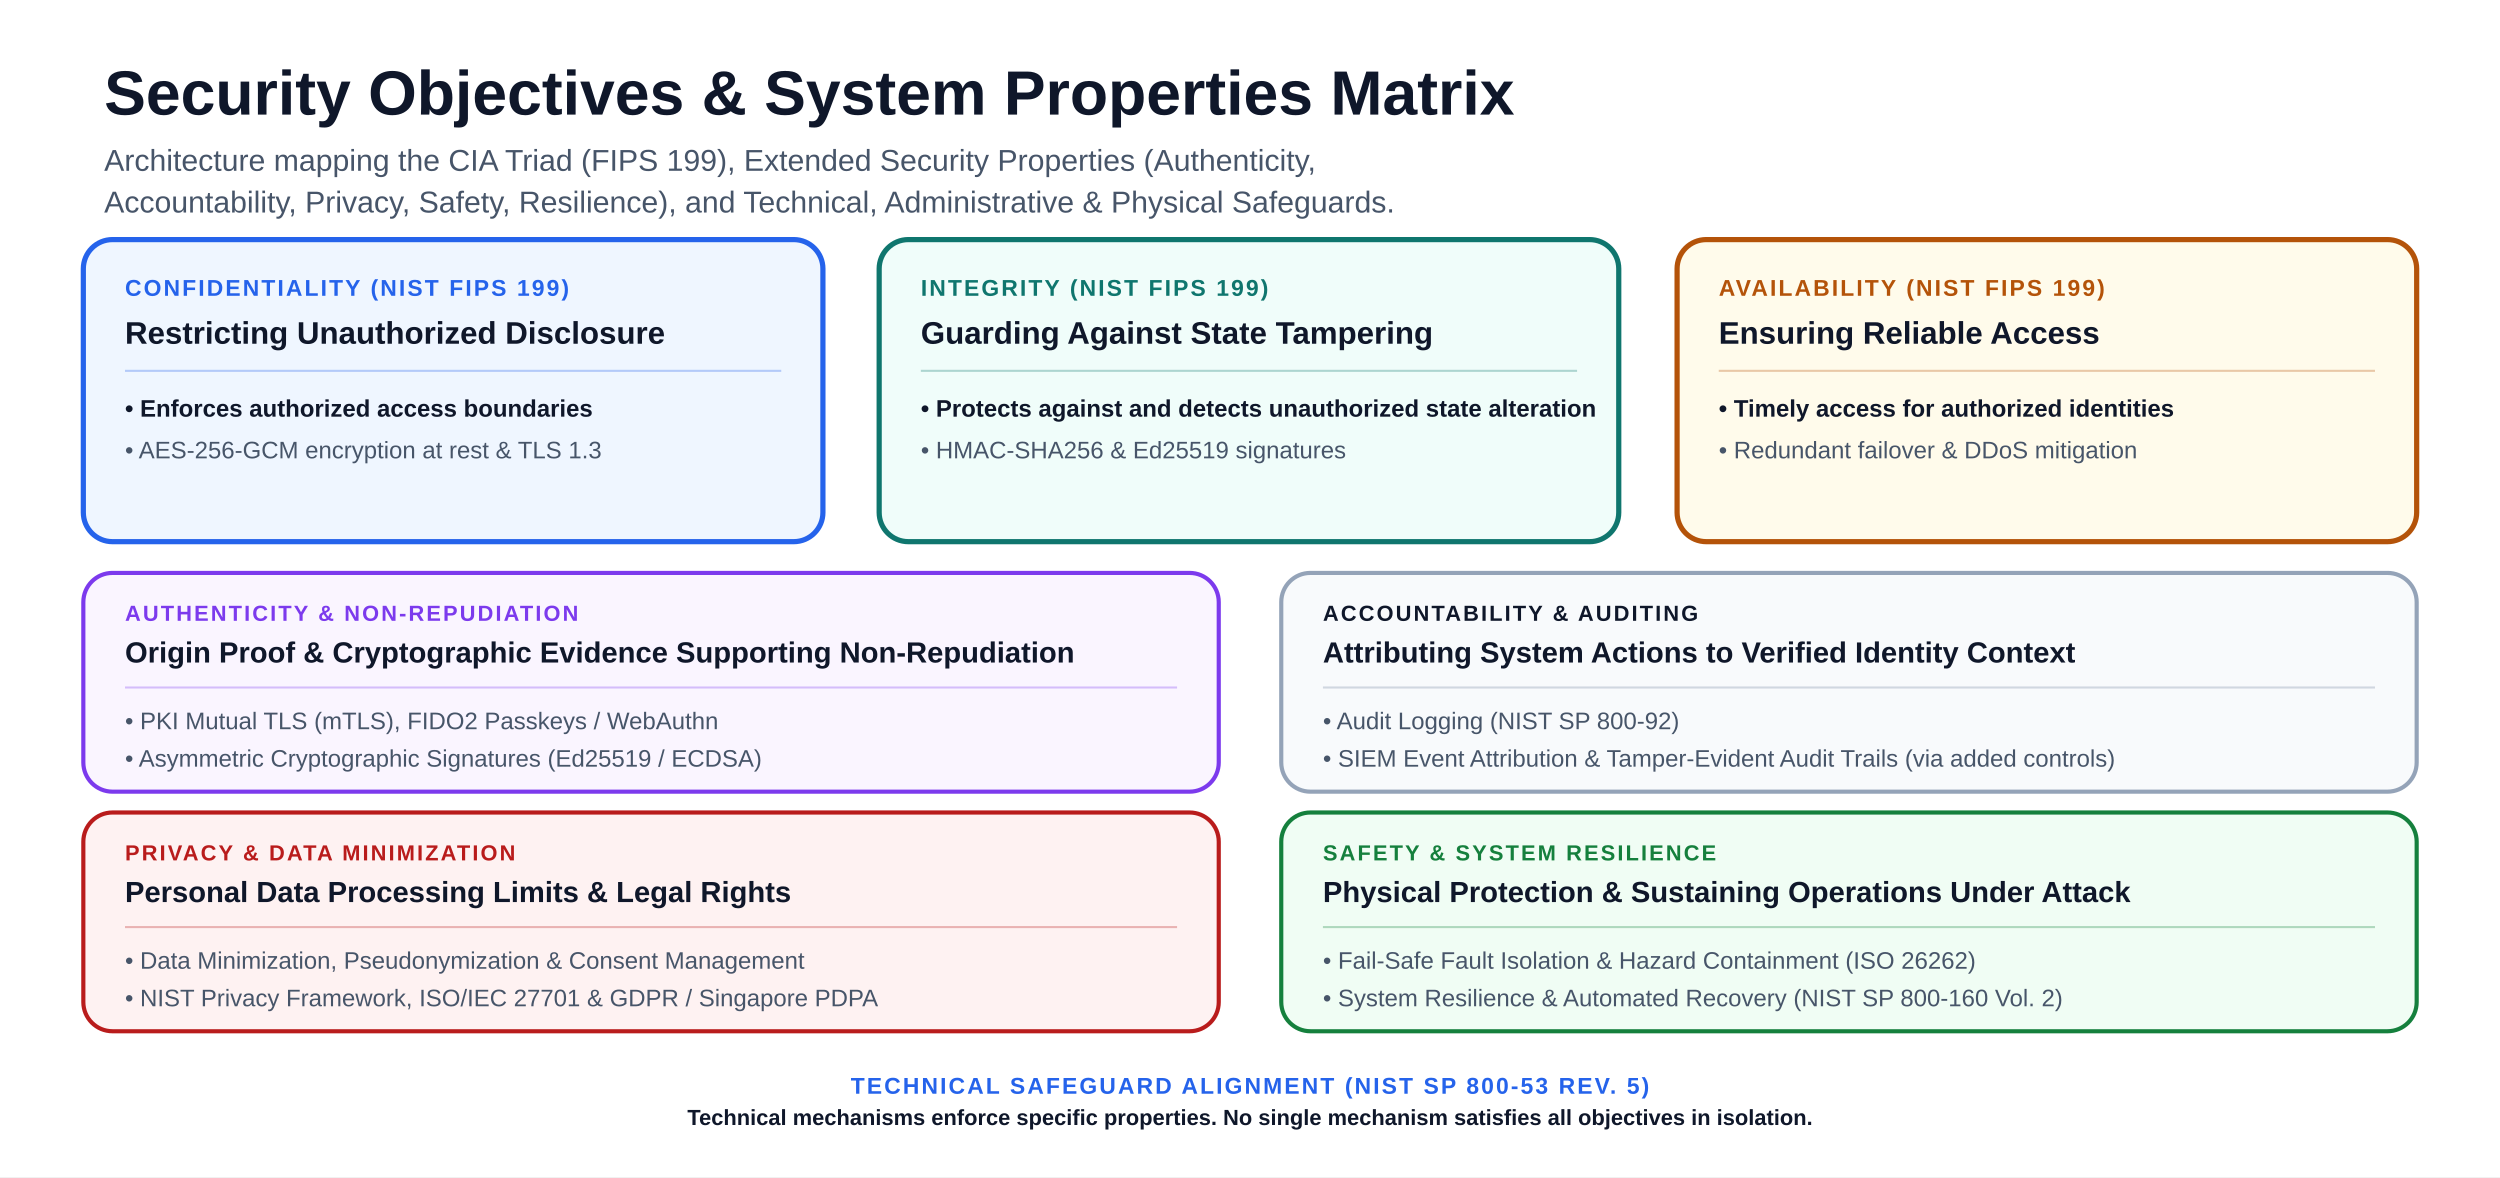
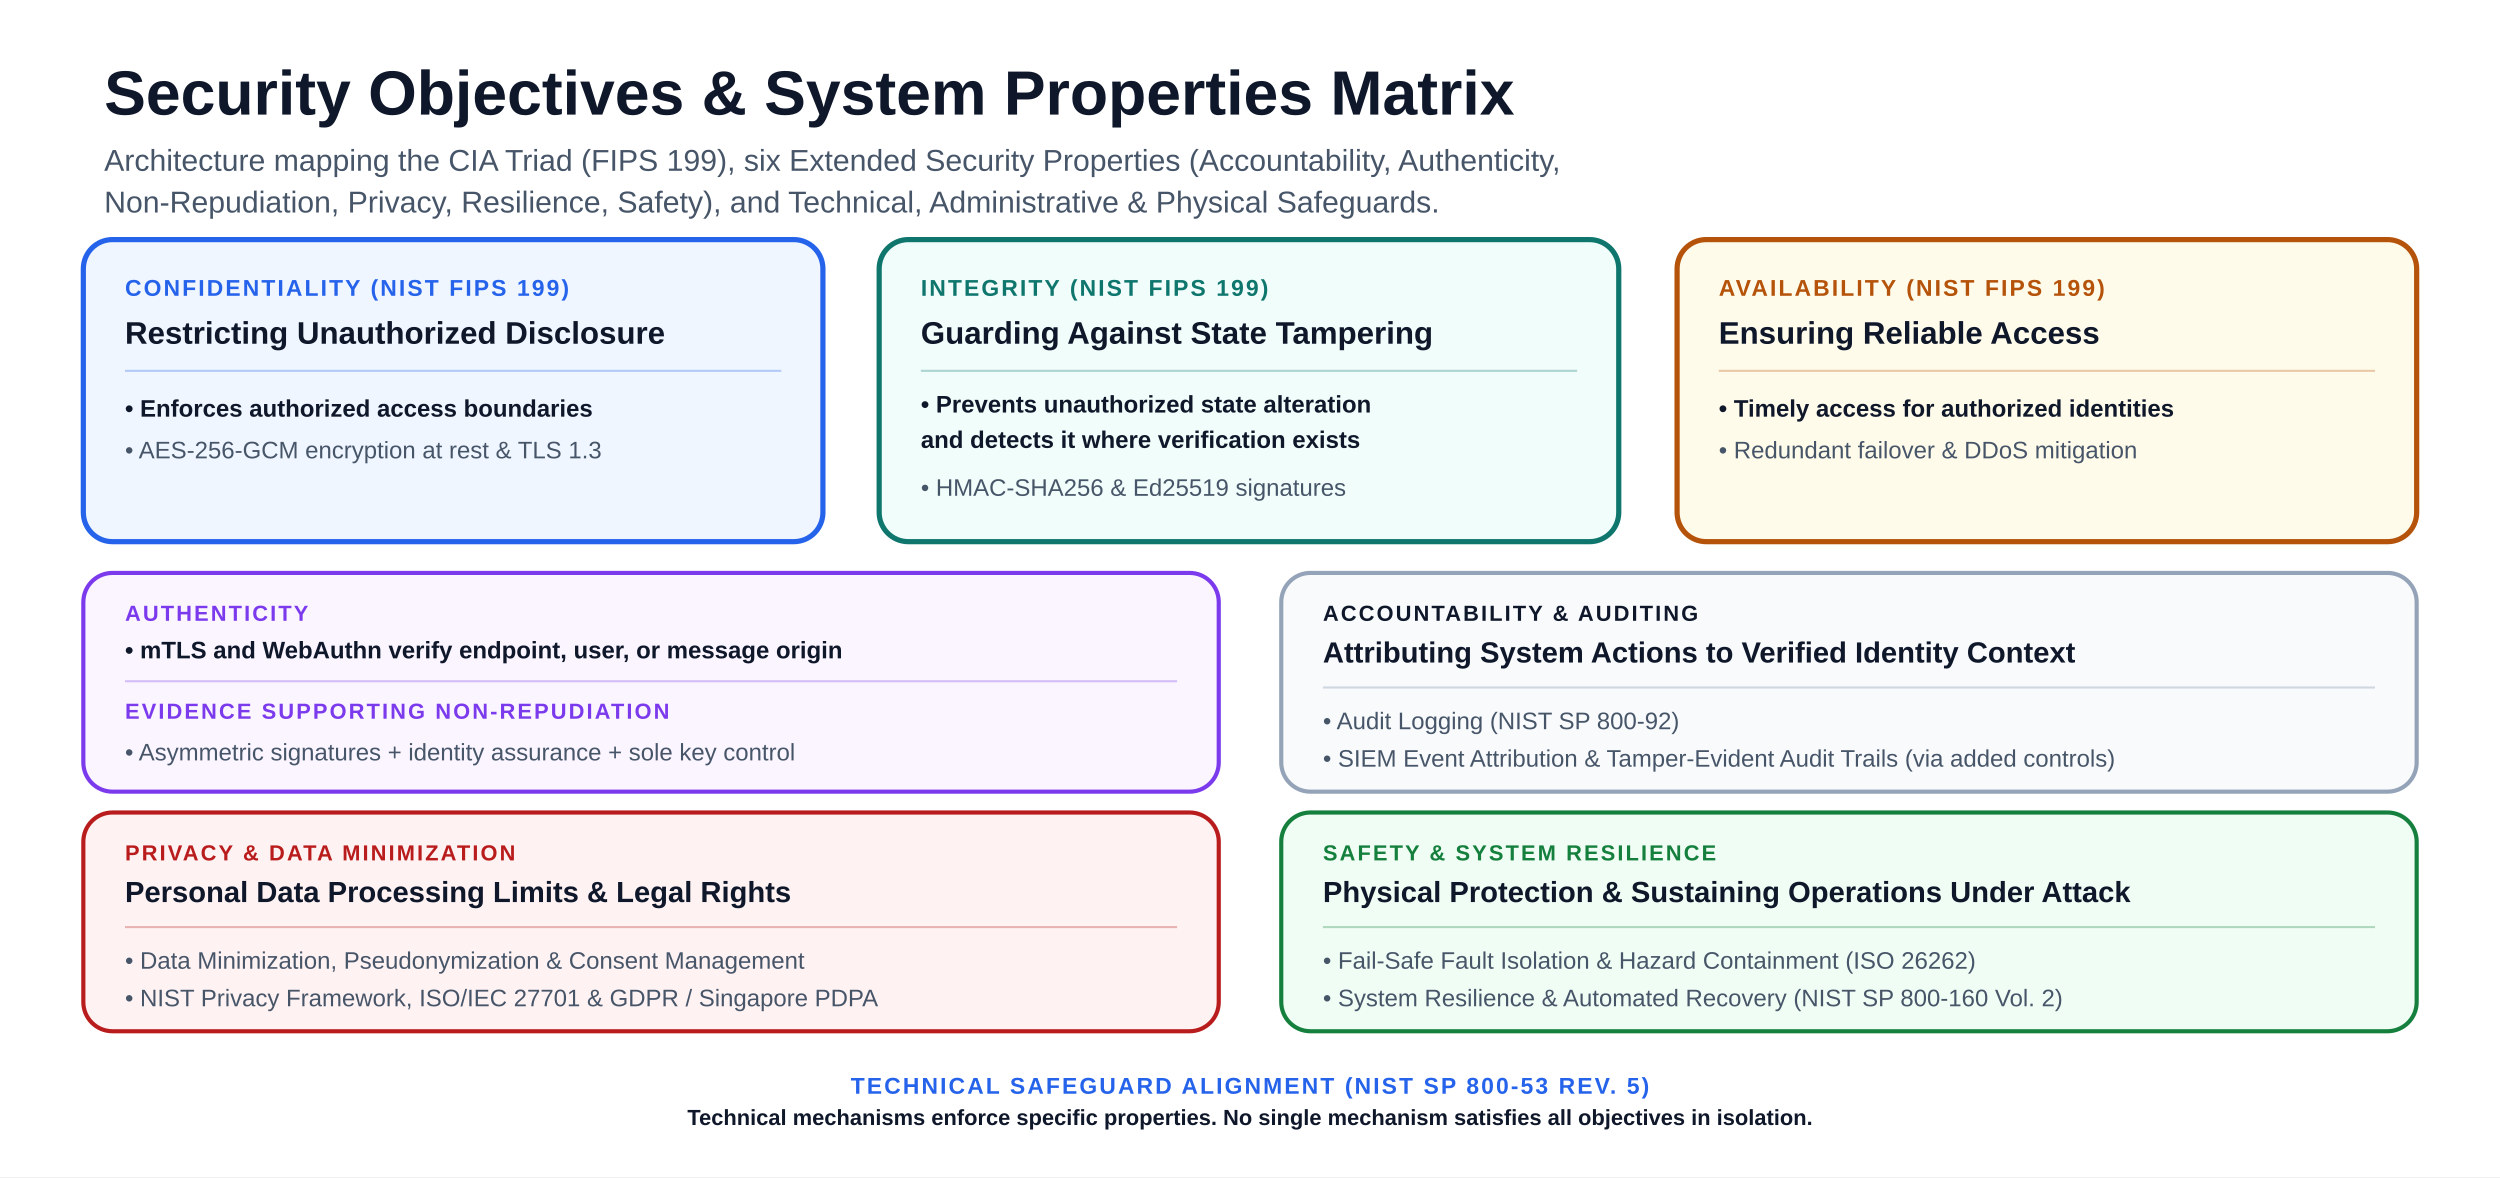
<svg xmlns="http://www.w3.org/2000/svg" viewBox="0 0 1200 565" font-family="-apple-system, BlinkMacSystemFont, 'Segoe UI', Arial, sans-serif" role="img" aria-labelledby="title description">
  <rect width="1200" height="565" fill="#ffffff" />
  <defs>
    <marker id="arrow" viewBox="0 0 10 10" refX="8.5" refY="5" markerWidth="8" markerHeight="8" orient="auto">
      <path d="M0 0 L10 5 L0 10Z" fill="#94a3b8" />
    </marker>
    <marker id="arrow-reverse" viewBox="0 0 10 10" refX="1.5" refY="5" markerWidth="8" markerHeight="8" orient="auto">
      <path d="M10 0 L0 5 L10 10Z" fill="#94a3b8" />
    </marker>
    <marker id="arrow-blue" viewBox="0 0 10 10" refX="8.5" refY="5" markerWidth="8" markerHeight="8" orient="auto">
      <path d="M0 0 L10 5 L0 10Z" fill="#2563eb" />
    </marker>
    <marker id="arrow-teal" viewBox="0 0 10 10" refX="8.5" refY="5" markerWidth="8" markerHeight="8" orient="auto">
      <path d="M0 0 L10 5 L0 10Z" fill="#0f766e" />
    </marker>
    <marker id="arrow-amber" viewBox="0 0 10 10" refX="8.5" refY="5" markerWidth="8" markerHeight="8" orient="auto">
      <path d="M0 0 L10 5 L0 10Z" fill="#b45309" />
    </marker>
    <marker id="arrow-violet" viewBox="0 0 10 10" refX="8.5" refY="5" markerWidth="8" markerHeight="8" orient="auto">
      <path d="M0 0 L10 5 L0 10Z" fill="#7c3aed" />
    </marker>
    <marker id="arrow-red" viewBox="0 0 10 10" refX="8.5" refY="5" markerWidth="8" markerHeight="8" orient="auto">
      <path d="M0 0 L10 5 L0 10Z" fill="#b91c1c" />
    </marker>
  </defs>
  <text x="50" y="55" font-size="30" font-weight="850" fill="#0f172a">Security Objectives &amp; System Properties Matrix</text>
-   <text x="50" y="82" font-size="14.5" fill="#475569">Architecture mapping the CIA Triad (FIPS 199), Extended Security Properties (Authenticity,</text>
-   <text x="50" y="102" font-size="14.5" fill="#475569">Accountability, Privacy, Safety, Resilience), and Technical, Administrative &amp; Physical Safeguards.</text>
+   <text x="50" y="82" font-size="14.5" fill="#475569">Architecture mapping the CIA Triad (FIPS 199), six Extended Security Properties (Accountability, Authenticity,</text>
+   <text x="50" y="102" font-size="14.5" fill="#475569">Non-Repudiation, Privacy, Resilience, Safety), and Technical, Administrative &amp; Physical Safeguards.</text>
  <rect x="40" y="115" width="355" height="145" rx="14" fill="#eff6ff" stroke="#2563eb" stroke-width="2.5" />
  <text x="60" y="142" font-size="11" font-weight="900" letter-spacing="1" fill="#2563eb">CONFIDENTIALITY (NIST FIPS 199)</text>
  <text x="60" y="165" font-size="15" font-weight="800" fill="#0f172a">Restricting Unauthorized Disclosure</text>
  <line x1="60" y1="178" x2="375" y2="178" stroke="#2563eb" stroke-opacity="0.3" stroke-width="1" />
  <text x="60" y="200" font-size="11.5" font-weight="600" fill="#0f172a">• Enforces authorized access boundaries</text>
  <text x="60" y="220" font-size="11.5" font-weight="500" fill="#475569">• AES-256-GCM encryption at rest &amp; TLS 1.3</text>
  <rect x="422" y="115" width="355" height="145" rx="14" fill="#f0fdfa" stroke="#0f766e" stroke-width="2.5" />
  <text x="442" y="142" font-size="11" font-weight="900" letter-spacing="1" fill="#0f766e">INTEGRITY (NIST FIPS 199)</text>
  <text x="442" y="165" font-size="15" font-weight="800" fill="#0f172a">Guarding Against State Tampering</text>
  <line x1="442" y1="178" x2="757" y2="178" stroke="#0f766e" stroke-opacity="0.3" stroke-width="1" />
-   <text x="442" y="200" font-size="11.5" font-weight="600" fill="#0f172a">• Protects against and detects unauthorized state alteration</text>
-   <text x="442" y="220" font-size="11.5" font-weight="500" fill="#475569">• HMAC-SHA256 &amp; Ed25519 signatures</text>
+   <text x="442" y="198" font-size="11.5" font-weight="600" fill="#0f172a">• Prevents unauthorized state alteration</text>
+   <text x="442" y="215" font-size="11.5" font-weight="600" fill="#0f172a">  and detects it where verification exists</text>
+   <text x="442" y="238" font-size="11.5" font-weight="500" fill="#475569">• HMAC-SHA256 &amp; Ed25519 signatures</text>
  <rect x="805" y="115" width="355" height="145" rx="14" fill="#fffbeb" stroke="#b45309" stroke-width="2.5" />
  <text x="825" y="142" font-size="11" font-weight="900" letter-spacing="1" fill="#b45309">AVAILABILITY (NIST FIPS 199)</text>
  <text x="825" y="165" font-size="15" font-weight="800" fill="#0f172a">Ensuring Reliable Access</text>
  <line x1="825" y1="178" x2="1140" y2="178" stroke="#b45309" stroke-opacity="0.3" stroke-width="1" />
  <text x="825" y="200" font-size="11.5" font-weight="600" fill="#0f172a">• Timely access for authorized identities</text>
  <text x="825" y="220" font-size="11.5" font-weight="500" fill="#475569">• Redundant failover &amp; DDoS mitigation</text>
  <rect x="40" y="275" width="545" height="105" rx="14" fill="#faf5ff" stroke="#7c3aed" stroke-width="2" />
-   <text x="60" y="298" font-size="10.5" font-weight="900" letter-spacing="1" fill="#7c3aed">AUTHENTICITY &amp; NON-REPUDIATION</text>
-   <text x="60" y="318" font-size="14" font-weight="800" fill="#0f172a">Origin Proof &amp; Cryptographic Evidence Supporting Non-Repudiation</text>
-   <line x1="60" y1="330" x2="565" y2="330" stroke="#7c3aed" stroke-opacity="0.3" stroke-width="1" />
-   <text x="60" y="350" font-size="11.5" font-weight="500" fill="#475569">• PKI Mutual TLS (mTLS), FIDO2 Passkeys / WebAuthn</text>
-   <text x="60" y="368" font-size="11.5" font-weight="500" fill="#475569">• Asymmetric Cryptographic Signatures (Ed25519 / ECDSA)</text>
+   <text x="60" y="298" font-size="10.5" font-weight="900" letter-spacing="1" fill="#7c3aed">AUTHENTICITY</text>
+   <text x="60" y="316" font-size="11.5" font-weight="600" fill="#0f172a">• mTLS and WebAuthn verify endpoint, user, or message origin</text>
+   <line x1="60" y1="327" x2="565" y2="327" stroke="#7c3aed" stroke-opacity="0.3" stroke-width="1" />
+   <text x="60" y="345" font-size="10.5" font-weight="900" letter-spacing="1" fill="#7c3aed">EVIDENCE SUPPORTING NON-REPUDIATION</text>
+   <text x="60" y="365" font-size="11.5" font-weight="500" fill="#475569">• Asymmetric signatures + identity assurance + sole key control</text>
  <rect x="615" y="275" width="545" height="105" rx="14" fill="#f8fafc" stroke="#94a3b8" stroke-width="2" />
  <text x="635" y="298" font-size="10.5" font-weight="900" letter-spacing="1" fill="#0f172a">ACCOUNTABILITY &amp; AUDITING</text>
  <text x="635" y="318" font-size="14" font-weight="800" fill="#0f172a">Attributing System Actions to Verified Identity Context</text>
  <line x1="635" y1="330" x2="1140" y2="330" stroke="#94a3b8" stroke-opacity="0.4" stroke-width="1" />
  <text x="635" y="350" font-size="11.5" font-weight="500" fill="#475569">• Audit Logging (NIST SP 800-92)</text>
  <text x="635" y="368" font-size="11.5" font-weight="500" fill="#475569">• SIEM Event Attribution &amp; Tamper-Evident Audit Trails (via added controls)</text>
  <rect x="40" y="390" width="545" height="105" rx="14" fill="#fef2f2" stroke="#b91c1c" stroke-width="2" />
  <text x="60" y="413" font-size="10.5" font-weight="900" letter-spacing="1" fill="#b91c1c">PRIVACY &amp; DATA MINIMIZATION</text>
  <text x="60" y="433" font-size="14" font-weight="800" fill="#0f172a">Personal Data Processing Limits &amp; Legal Rights</text>
  <line x1="60" y1="445" x2="565" y2="445" stroke="#b91c1c" stroke-opacity="0.3" stroke-width="1" />
  <text x="60" y="465" font-size="11.5" font-weight="500" fill="#475569">• Data Minimization, Pseudonymization &amp; Consent Management</text>
  <text x="60" y="483" font-size="11.5" font-weight="500" fill="#475569">• NIST Privacy Framework, ISO/IEC 27701 &amp; GDPR / Singapore PDPA</text>
  <rect x="615" y="390" width="545" height="105" rx="14" fill="#f0fdf4" stroke="#15803d" stroke-width="2" />
  <text x="635" y="413" font-size="10.5" font-weight="900" letter-spacing="1" fill="#15803d">SAFETY &amp; SYSTEM RESILIENCE</text>
  <text x="635" y="433" font-size="14" font-weight="800" fill="#0f172a">Physical Protection &amp; Sustaining Operations Under Attack</text>
  <line x1="635" y1="445" x2="1140" y2="445" stroke="#15803d" stroke-opacity="0.3" stroke-width="1" />
  <text x="635" y="465" font-size="11.5" font-weight="500" fill="#475569">• Fail-Safe Fault Isolation &amp; Hazard Containment (ISO 26262)</text>
  <text x="635" y="483" font-size="11.5" font-weight="500" fill="#475569">• System Resilience &amp; Automated Recovery (NIST SP 800-160 Vol. 2)</text>
  <text x="600" y="525" text-anchor="middle" font-size="11" font-weight="900" letter-spacing="1" fill="#2563eb">TECHNICAL SAFEGUARD ALIGNMENT (NIST SP 800-53 REV. 5)</text>
  <text x="600" y="540" text-anchor="middle" font-size="10.5" font-weight="600" fill="#0f172a">Technical mechanisms enforce specific properties. No single mechanism satisfies all objectives in isolation.</text>
</svg>
